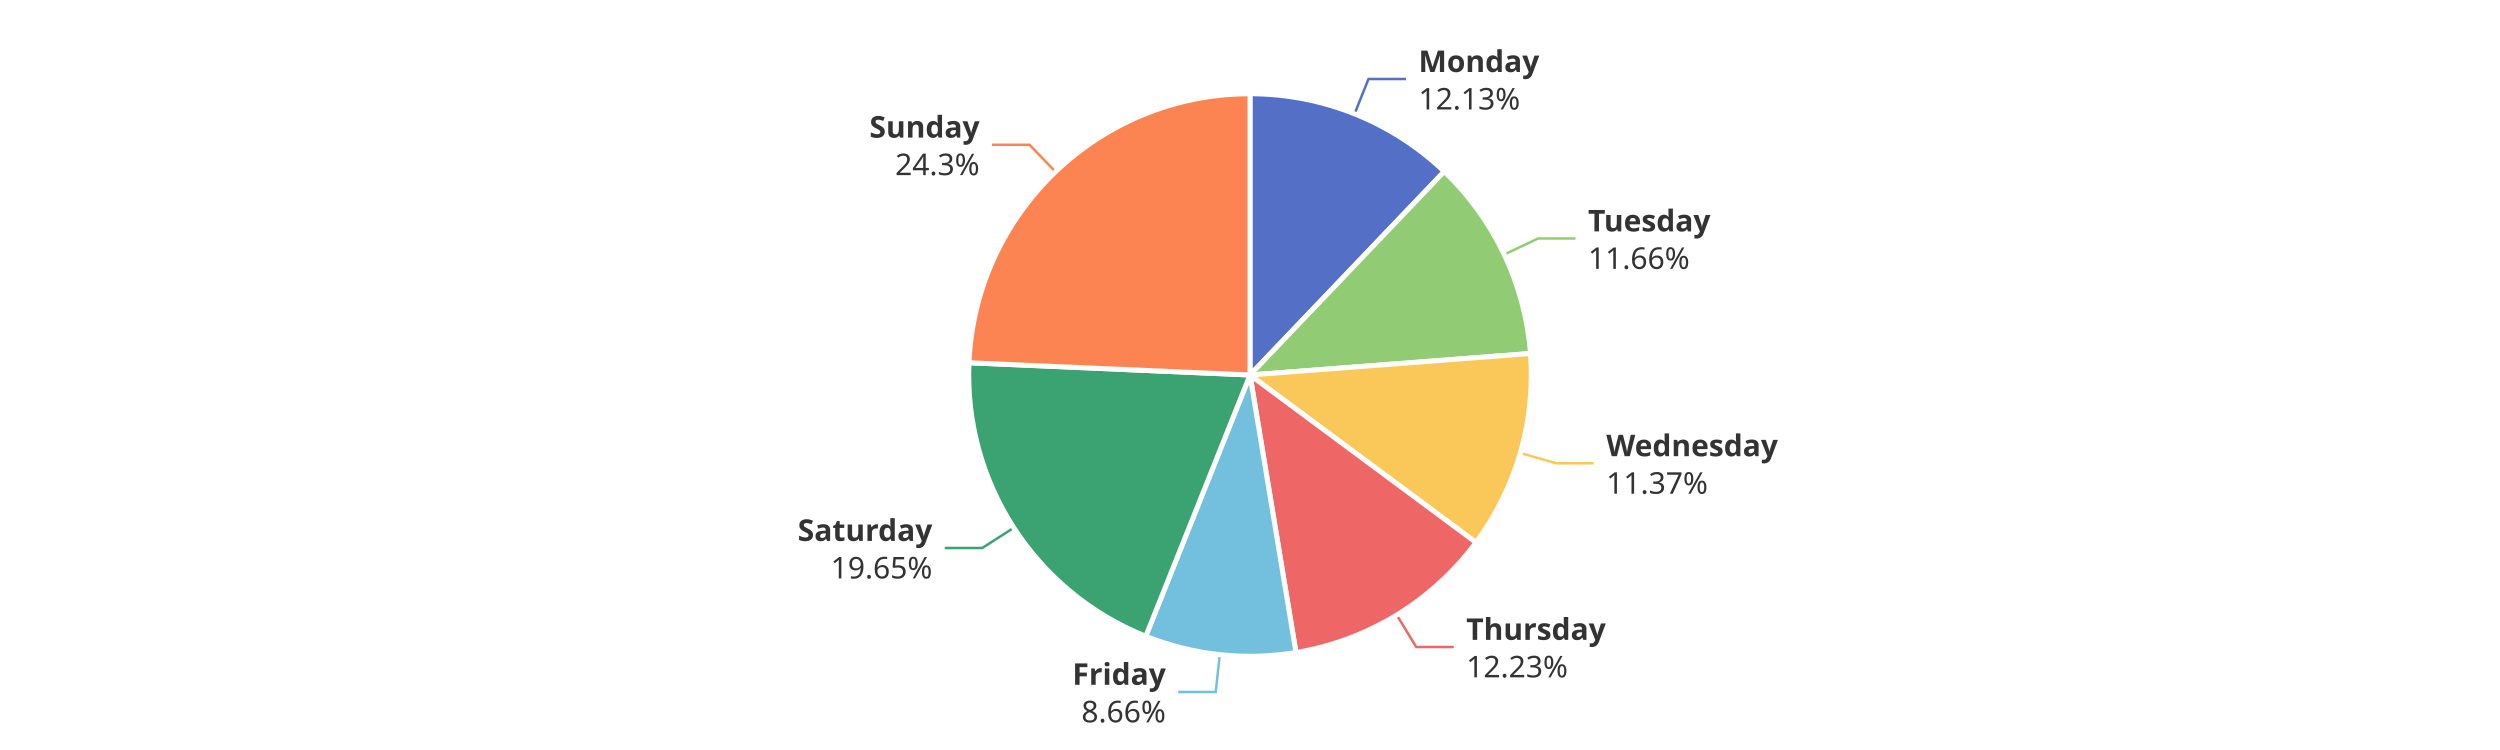
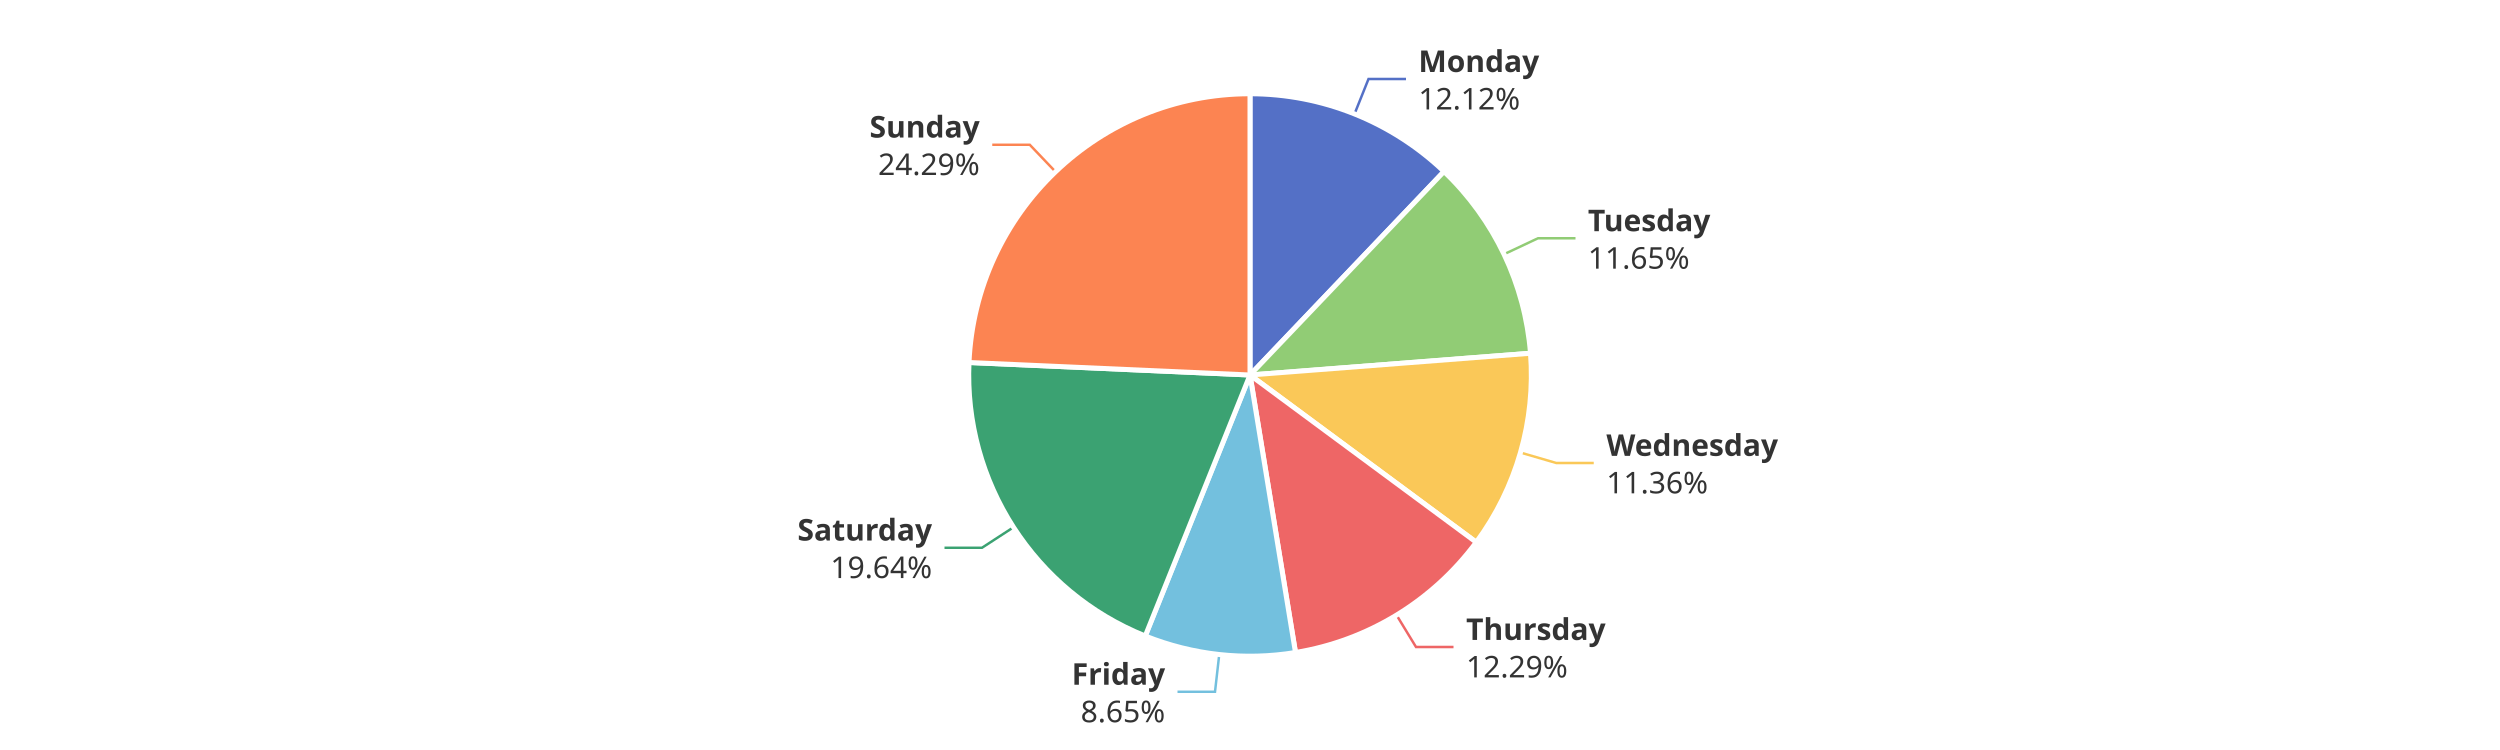
<svg xmlns="http://www.w3.org/2000/svg" width="1000" height="300" version="1.1" baseProfile="full" viewBox="0 0 1000 300">
  <rect width="1000" height="300" x="0" y="0" id="0" fill="#ffffff" />
  <polyline points="541.8 45.6 547.4 31.6 562.4 31.6" fill="none" stroke="#5470c6" />
-   <polyline points="601.7 101.8 615.2 95.4 630.2 95.4" fill="none" stroke="#91cc75" />
-   <polyline points="608.1 181.2 622.5 185.3 637.5 185.3" fill="none" stroke="#fac858" />
-   <polyline points="558.7 246 566.5 258.8 581.5 258.8" fill="none" stroke="#ee6666" />
-   <polyline points="487.9 261.9 486.3 276.8 471.3 276.8" fill="none" stroke="#73c0de" />
-   <polyline points="405.5 211.1 392.9 219.2 377.9 219.2" fill="none" stroke="#3ba272" />
-   <polyline points="422.2 68.7 411.8 57.9 396.8 57.9" fill="none" stroke="#fc8452" />
-   <path d="M500 37.5A112.5 112.5 0 0 1 577.7 68.6L500 150Z" fill="#5470c6" stroke="#fff" stroke-width="2" stroke-linejoin="round" />
-   <path d="M577.7 68.6A112.5 112.5 0 0 1 612.2 141.4L500 150Z" fill="#91cc75" stroke="#fff" stroke-width="2" stroke-linejoin="round" />
-   <path d="M612.2 141.4A112.5 112.5 0 0 1 590.4 217L500 150Z" fill="#fac858" stroke="#fff" stroke-width="2" stroke-linejoin="round" />
-   <path d="M590.4 217A112.5 112.5 0 0 1 518.4 261L500 150Z" fill="#ee6666" stroke="#fff" stroke-width="2" stroke-linejoin="round" />
-   <path d="M518.4 261A112.5 112.5 0 0 1 458.3 254.5L500 150Z" fill="#73c0de" stroke="#fff" stroke-width="2" stroke-linejoin="round" />
-   <path d="M458.3 254.5A112.5 112.5 0 0 1 387.6 145.1L500 150Z" fill="#3ba272" stroke="#fff" stroke-width="2" stroke-linejoin="round" />
-   <path d="M387.6 145.1A112.5 112.5 0 0 1 500 37.5L500 150Z" fill="#fc8452" stroke="#fff" stroke-width="2" stroke-linejoin="round" />
-   <path d="M0 -15l42.8 0l0 30l-42.8 0Z" transform="translate(567.4106 31.6426)" fill="none" />
-   <text dominant-baseline="central" text-anchor="start" style="font-size:12px;font-family:sans-serif;font-weight:bold;" y="-7.5" transform="translate(567.4106 31.6426)" fill="#333" stroke="rgb(255,255,255)" stroke-width="2" paint-order="stroke" stroke-miterlimit="2">Monday</text>
-   <text dominant-baseline="central" text-anchor="start" style="font-size:12px;font-family:sans-serif;" y="7.5" transform="translate(567.4106 31.6426)" fill="#333" stroke="rgb(255,255,255)" stroke-width="2" paint-order="stroke" stroke-miterlimit="2">12.13%</text>
-   <path d="M0 -15l46.2 0l0 30l-46.2 0Z" transform="translate(635.2163 95.3974)" fill="none" />
-   <text dominant-baseline="central" text-anchor="start" style="font-size:12px;font-family:sans-serif;font-weight:bold;" y="-7.5" transform="translate(635.2163 95.3974)" fill="#333" stroke="rgb(255,255,255)" stroke-width="2" paint-order="stroke" stroke-miterlimit="2">Tuesday</text>
-   <text dominant-baseline="central" text-anchor="start" style="font-size:12px;font-family:sans-serif;" y="7.5" transform="translate(635.2163 95.3974)" fill="#333" stroke="rgb(255,255,255)" stroke-width="2" paint-order="stroke" stroke-miterlimit="2">11.66%</text>
-   <path d="M0 -15l63.6 0l0 30l-63.6 0Z" transform="translate(642.5063 185.3336)" fill="none" />
-   <text dominant-baseline="central" text-anchor="start" style="font-size:12px;font-family:sans-serif;font-weight:bold;" y="-7.5" transform="translate(642.5063 185.3336)" fill="#333" stroke="rgb(255,255,255)" stroke-width="2" paint-order="stroke" stroke-miterlimit="2">Wednesday</text>
-   <text dominant-baseline="central" text-anchor="start" style="font-size:12px;font-family:sans-serif;" y="7.5" transform="translate(642.5063 185.3336)" fill="#333" stroke="rgb(255,255,255)" stroke-width="2" paint-order="stroke" stroke-miterlimit="2">11.37%</text>
-   <path d="M0 -15l50.2 0l0 30l-50.2 0Z" transform="translate(586.5041 258.7817)" fill="none" />
-   <text dominant-baseline="central" text-anchor="start" style="font-size:12px;font-family:sans-serif;font-weight:bold;" y="-7.5" transform="translate(586.5041 258.7817)" fill="#333" stroke="rgb(255,255,255)" stroke-width="2" paint-order="stroke" stroke-miterlimit="2">Thursday</text>
-   <text dominant-baseline="central" text-anchor="start" style="font-size:12px;font-family:sans-serif;" y="7.5" transform="translate(586.5041 258.7817)" fill="#333" stroke="rgb(255,255,255)" stroke-width="2" paint-order="stroke" stroke-miterlimit="2">12.23%</text>
-   <path d="M-34.2 -15l34.2 0l0 30l-34.2 0Z" transform="translate(466.3301 276.7651)" fill="none" />
-   <text dominant-baseline="central" text-anchor="end" style="font-size:12px;font-family:sans-serif;font-weight:bold;" y="-7.5" transform="translate(466.3301 276.7651)" fill="#333" stroke="rgb(255,255,255)" stroke-width="2" paint-order="stroke" stroke-miterlimit="2">Friday</text>
-   <text dominant-baseline="central" text-anchor="end" style="font-size:12px;font-family:sans-serif;" y="7.5" transform="translate(466.3301 276.7651)" fill="#333" stroke="rgb(255,255,255)" stroke-width="2" paint-order="stroke" stroke-miterlimit="2">8.66%</text>
-   <path d="M-48.2 -15l48.2 0l0 30l-48.2 0Z" transform="translate(372.9236 219.2163)" fill="none" />
-   <text dominant-baseline="central" text-anchor="end" style="font-size:12px;font-family:sans-serif;font-weight:bold;" y="-7.5" transform="translate(372.9236 219.2163)" fill="#333" stroke="rgb(255,255,255)" stroke-width="2" paint-order="stroke" stroke-miterlimit="2">Saturday</text>
-   <text dominant-baseline="central" text-anchor="end" style="font-size:12px;font-family:sans-serif;" y="7.5" transform="translate(372.9236 219.2163)" fill="#333" stroke="rgb(255,255,255)" stroke-width="2" paint-order="stroke" stroke-miterlimit="2">19.65%</text>
-   <path d="M-40.9 -15l40.9 0l0 30l-40.9 0Z" transform="translate(391.8333 57.8974)" fill="none" />
-   <text dominant-baseline="central" text-anchor="end" style="font-size:12px;font-family:sans-serif;font-weight:bold;" y="-7.5" transform="translate(391.8333 57.8974)" fill="#333" stroke="rgb(255,255,255)" stroke-width="2" paint-order="stroke" stroke-miterlimit="2">Sunday</text>
-   <text dominant-baseline="central" text-anchor="end" style="font-size:12px;font-family:sans-serif;" y="7.5" transform="translate(391.8333 57.8974)" fill="#333" stroke="rgb(255,255,255)" stroke-width="2" paint-order="stroke" stroke-miterlimit="2">24.3%</text>
+   <polyline points="601.6 101.7 615.2 95.3 630.2 95.3" fill="none" stroke="#91cc75" />
+   <polyline points="608.1 181 622.5 185.2 637.5 185.2" fill="none" stroke="#fac858" />
+   <polyline points="558.6 246 566.4 258.8 581.4 258.8" fill="none" stroke="#ee6666" />
+   <polyline points="487.7 261.8 486 276.7 471 276.7" fill="none" stroke="#73c0de" />
+   <polyline points="405.4 210.9 392.8 219.1 377.8 219.1" fill="none" stroke="#3ba272" />
+   <polyline points="422.2 68.7 411.9 57.9 396.9 57.9" fill="none" stroke="#fc8452" />
+   <path d="M500 37.5A112.5 112.5 0 0 1 577.6 68.6L500 150Z" fill="#5470c6" stroke="#fff" stroke-width="2" stroke-linejoin="round" />
+   <path d="M577.6 68.6A112.5 112.5 0 0 1 612.2 141.3L500 150Z" fill="#91cc75" stroke="#fff" stroke-width="2" stroke-linejoin="round" />
+   <path d="M612.2 141.3A112.5 112.5 0 0 1 590.5 216.9L500 150Z" fill="#fac858" stroke="#fff" stroke-width="2" stroke-linejoin="round" />
+   <path d="M590.5 216.9A112.5 112.5 0 0 1 518.2 261L500 150Z" fill="#ee6666" stroke="#fff" stroke-width="2" stroke-linejoin="round" />
+   <path d="M518.2 261A112.5 112.5 0 0 1 458.1 254.4L500 150Z" fill="#73c0de" stroke="#fff" stroke-width="2" stroke-linejoin="round" />
+   <path d="M458.1 254.4A112.5 112.5 0 0 1 387.6 145L500 150Z" fill="#3ba272" stroke="#fff" stroke-width="2" stroke-linejoin="round" />
+   <path d="M387.6 145A112.5 112.5 0 0 1 500 37.5L500 150Z" fill="#fc8452" stroke="#fff" stroke-width="2" stroke-linejoin="round" />
+   <path d="M0 -15l42.8 0l0 30l-42.8 0Z" transform="translate(567.3825 31.6313)" fill="none" />
+   <text dominant-baseline="central" text-anchor="start" style="font-size:12px;font-family:sans-serif;font-weight:bold;" y="-7.5" transform="translate(567.3825 31.6313)" fill="#333" stroke="rgb(255,255,255)" stroke-width="2" paint-order="stroke" stroke-miterlimit="2">Monday</text>
+   <text dominant-baseline="central" text-anchor="start" style="font-size:12px;font-family:sans-serif;" y="7.5" transform="translate(567.3825 31.6313)" fill="#333" stroke="rgb(255,255,255)" stroke-width="2" paint-order="stroke" stroke-miterlimit="2">12.12%</text>
+   <path d="M0 -15l46.2 0l0 30l-46.2 0Z" transform="translate(635.1772 95.3148)" fill="none" />
+   <text dominant-baseline="central" text-anchor="start" style="font-size:12px;font-family:sans-serif;font-weight:bold;" y="-7.5" transform="translate(635.1772 95.3148)" fill="#333" stroke="rgb(255,255,255)" stroke-width="2" paint-order="stroke" stroke-miterlimit="2">Tuesday</text>
+   <text dominant-baseline="central" text-anchor="start" style="font-size:12px;font-family:sans-serif;" y="7.5" transform="translate(635.1772 95.3148)" fill="#333" stroke="rgb(255,255,255)" stroke-width="2" paint-order="stroke" stroke-miterlimit="2">11.65%</text>
+   <path d="M0 -15l63.6 0l0 30l-63.6 0Z" transform="translate(642.5486 185.1865)" fill="none" />
+   <text dominant-baseline="central" text-anchor="start" style="font-size:12px;font-family:sans-serif;font-weight:bold;" y="-7.5" transform="translate(642.5486 185.1865)" fill="#333" stroke="rgb(255,255,255)" stroke-width="2" paint-order="stroke" stroke-miterlimit="2">Wednesday</text>
+   <text dominant-baseline="central" text-anchor="start" style="font-size:12px;font-family:sans-serif;" y="7.5" transform="translate(642.5486 185.1865)" fill="#333" stroke="rgb(255,255,255)" stroke-width="2" paint-order="stroke" stroke-miterlimit="2">11.36%</text>
+   <path d="M0 -15l50.2 0l0 30l-50.2 0Z" transform="translate(586.4477 258.8161)" fill="none" />
+   <text dominant-baseline="central" text-anchor="start" style="font-size:12px;font-family:sans-serif;font-weight:bold;" y="-7.5" transform="translate(586.4477 258.8161)" fill="#333" stroke="rgb(255,255,255)" stroke-width="2" paint-order="stroke" stroke-miterlimit="2">Thursday</text>
+   <text dominant-baseline="central" text-anchor="start" style="font-size:12px;font-family:sans-serif;" y="7.5" transform="translate(586.4477 258.8161)" fill="#333" stroke="rgb(255,255,255)" stroke-width="2" paint-order="stroke" stroke-miterlimit="2">12.29%</text>
+   <path d="M-34.2 -15l34.2 0l0 30l-34.2 0Z" transform="translate(466.0487 276.7344)" fill="none" />
+   <text dominant-baseline="central" text-anchor="end" style="font-size:12px;font-family:sans-serif;font-weight:bold;" y="-7.5" transform="translate(466.0487 276.7344)" fill="#333" stroke="rgb(255,255,255)" stroke-width="2" paint-order="stroke" stroke-miterlimit="2">Friday</text>
+   <text dominant-baseline="central" text-anchor="end" style="font-size:12px;font-family:sans-serif;" y="7.5" transform="translate(466.0487 276.7344)" fill="#333" stroke="rgb(255,255,255)" stroke-width="2" paint-order="stroke" stroke-miterlimit="2">8.65%</text>
+   <path d="M-48.2 -15l48.2 0l0 30l-48.2 0Z" transform="translate(372.8229 219.0603)" fill="none" />
+   <text dominant-baseline="central" text-anchor="end" style="font-size:12px;font-family:sans-serif;font-weight:bold;" y="-7.5" transform="translate(372.8229 219.0603)" fill="#333" stroke="rgb(255,255,255)" stroke-width="2" paint-order="stroke" stroke-miterlimit="2">Saturday</text>
+   <text dominant-baseline="central" text-anchor="end" style="font-size:12px;font-family:sans-serif;" y="7.5" transform="translate(372.8229 219.0603)" fill="#333" stroke="rgb(255,255,255)" stroke-width="2" paint-order="stroke" stroke-miterlimit="2">19.64%</text>
+   <path d="M-40.9 -15l40.9 0l0 30l-40.9 0Z" transform="translate(391.8771 57.8555)" fill="none" />
+   <text dominant-baseline="central" text-anchor="end" style="font-size:12px;font-family:sans-serif;font-weight:bold;" y="-7.5" transform="translate(391.8771 57.8555)" fill="#333" stroke="rgb(255,255,255)" stroke-width="2" paint-order="stroke" stroke-miterlimit="2">Sunday</text>
+   <text dominant-baseline="central" text-anchor="end" style="font-size:12px;font-family:sans-serif;" y="7.5" transform="translate(391.8771 57.8555)" fill="#333" stroke="rgb(255,255,255)" stroke-width="2" paint-order="stroke" stroke-miterlimit="2">24.29%</text>
</svg>
